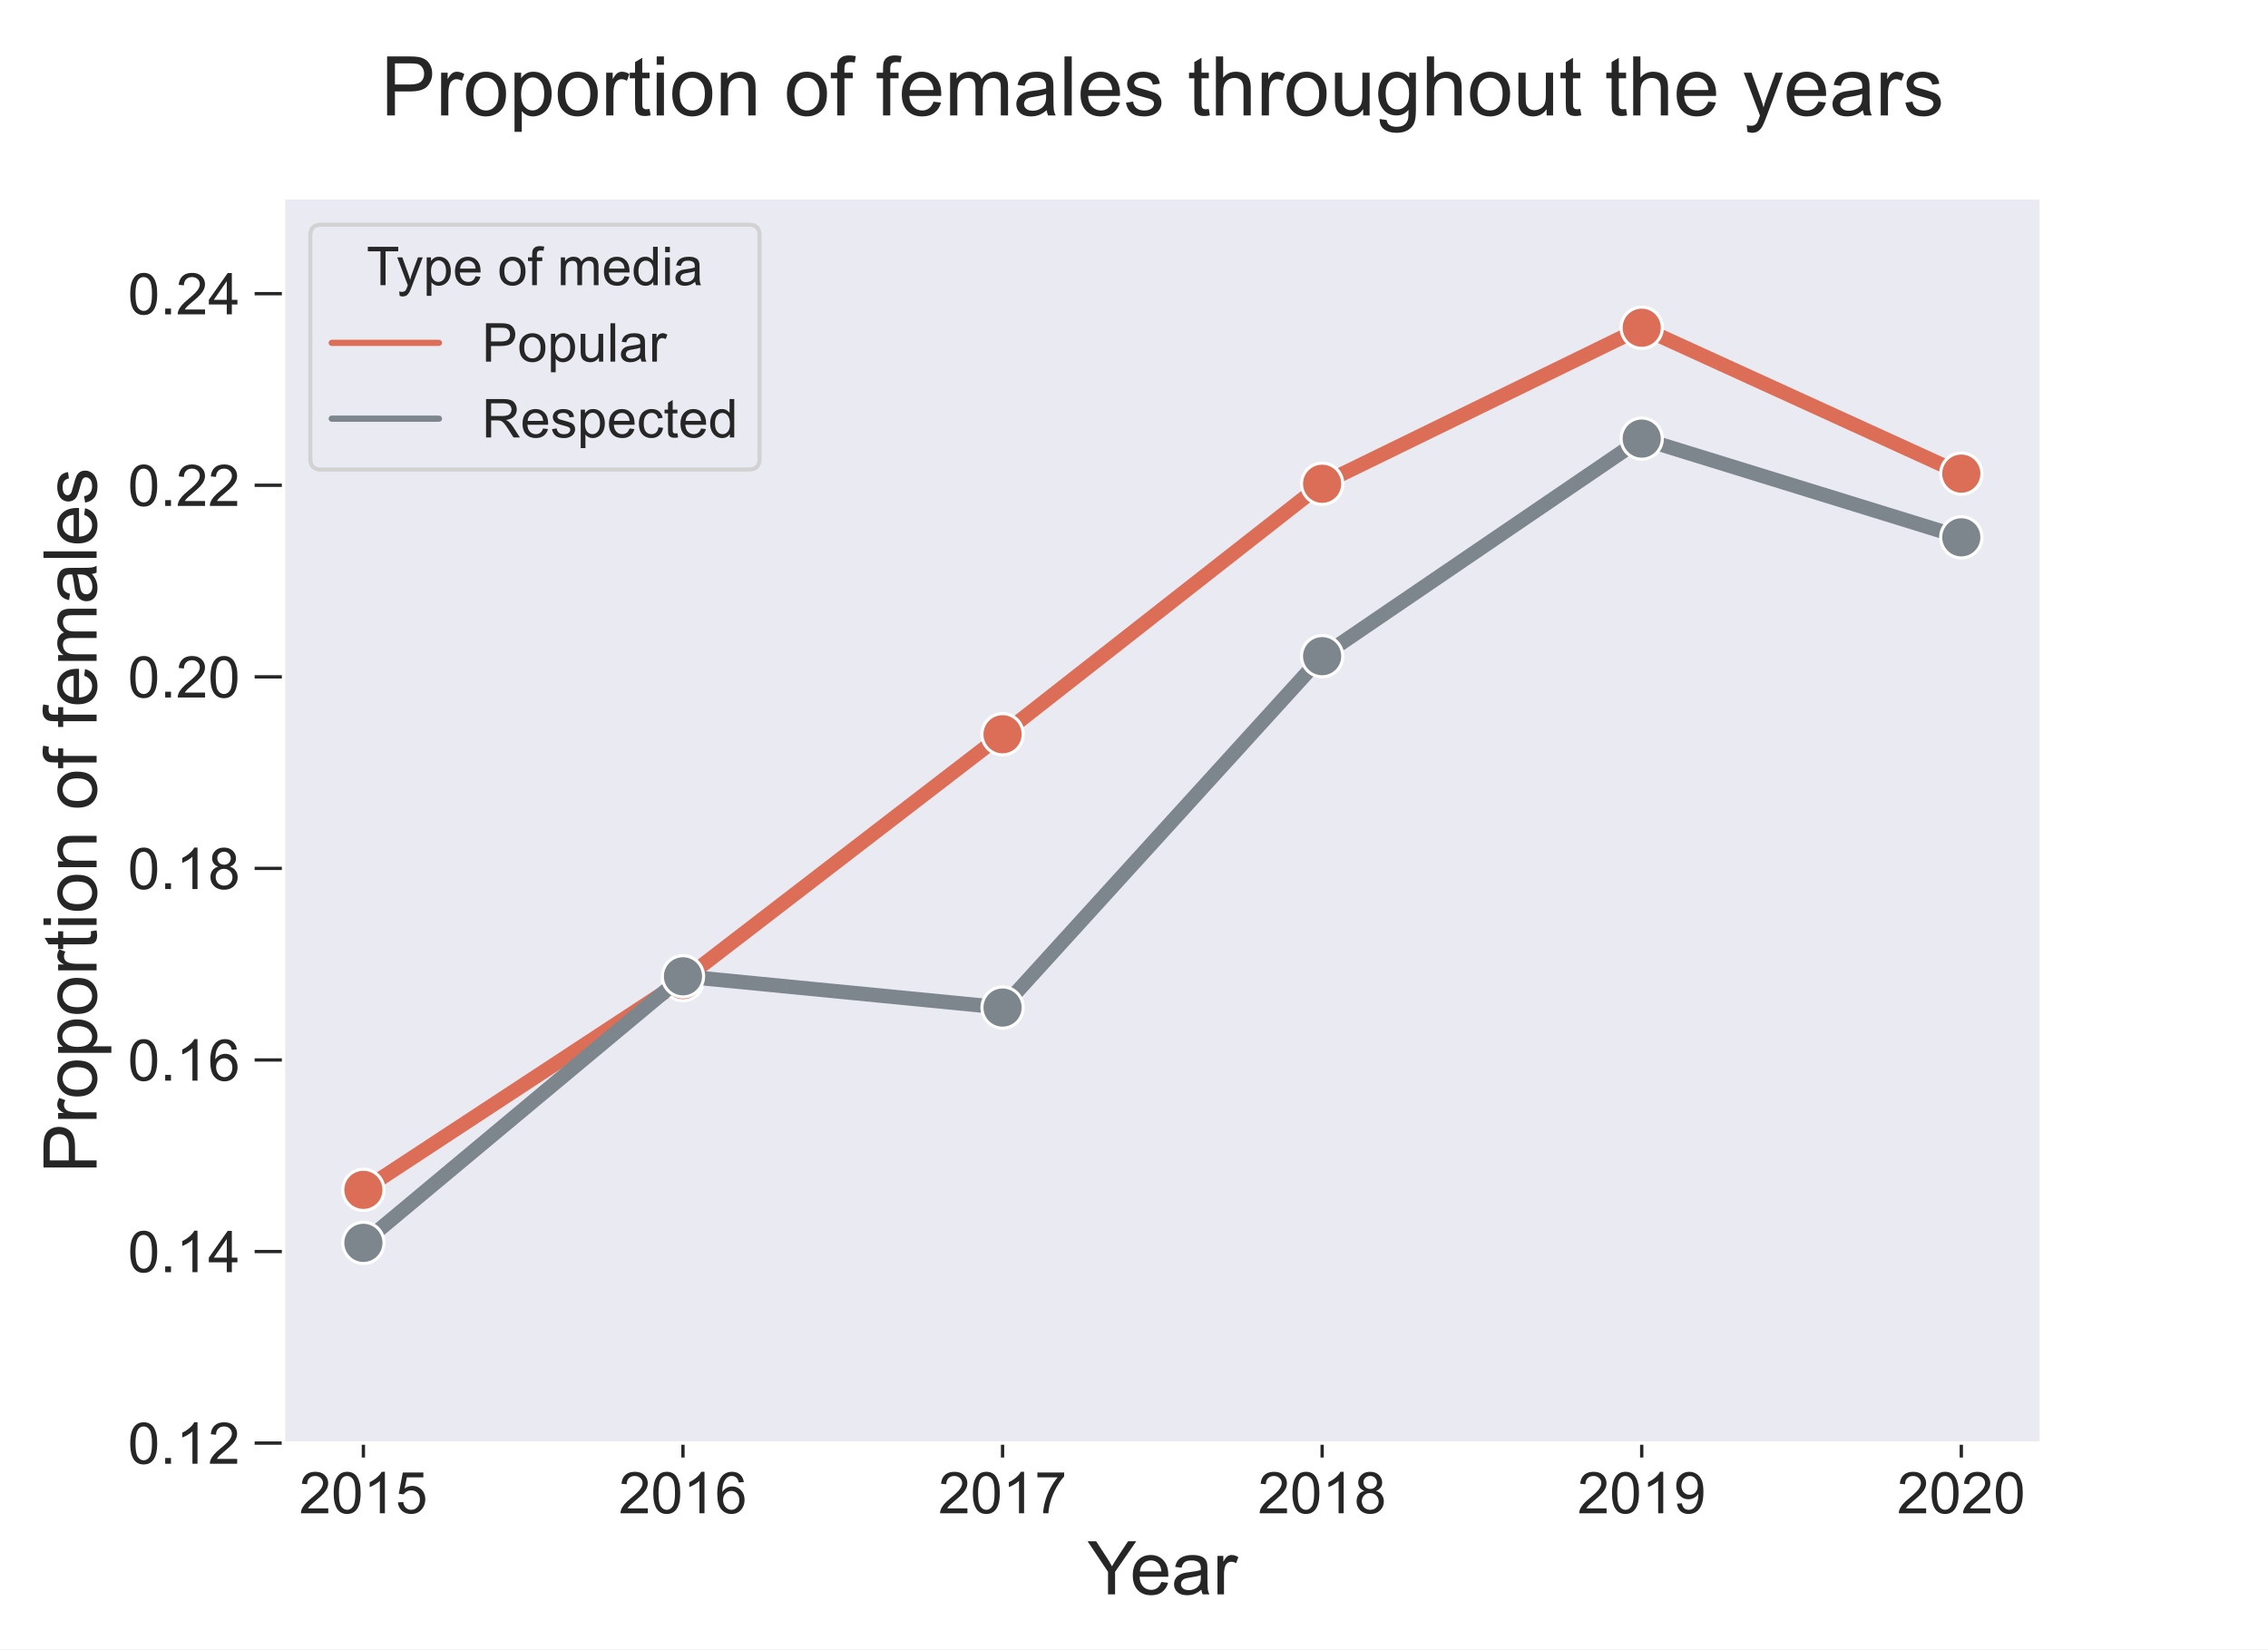
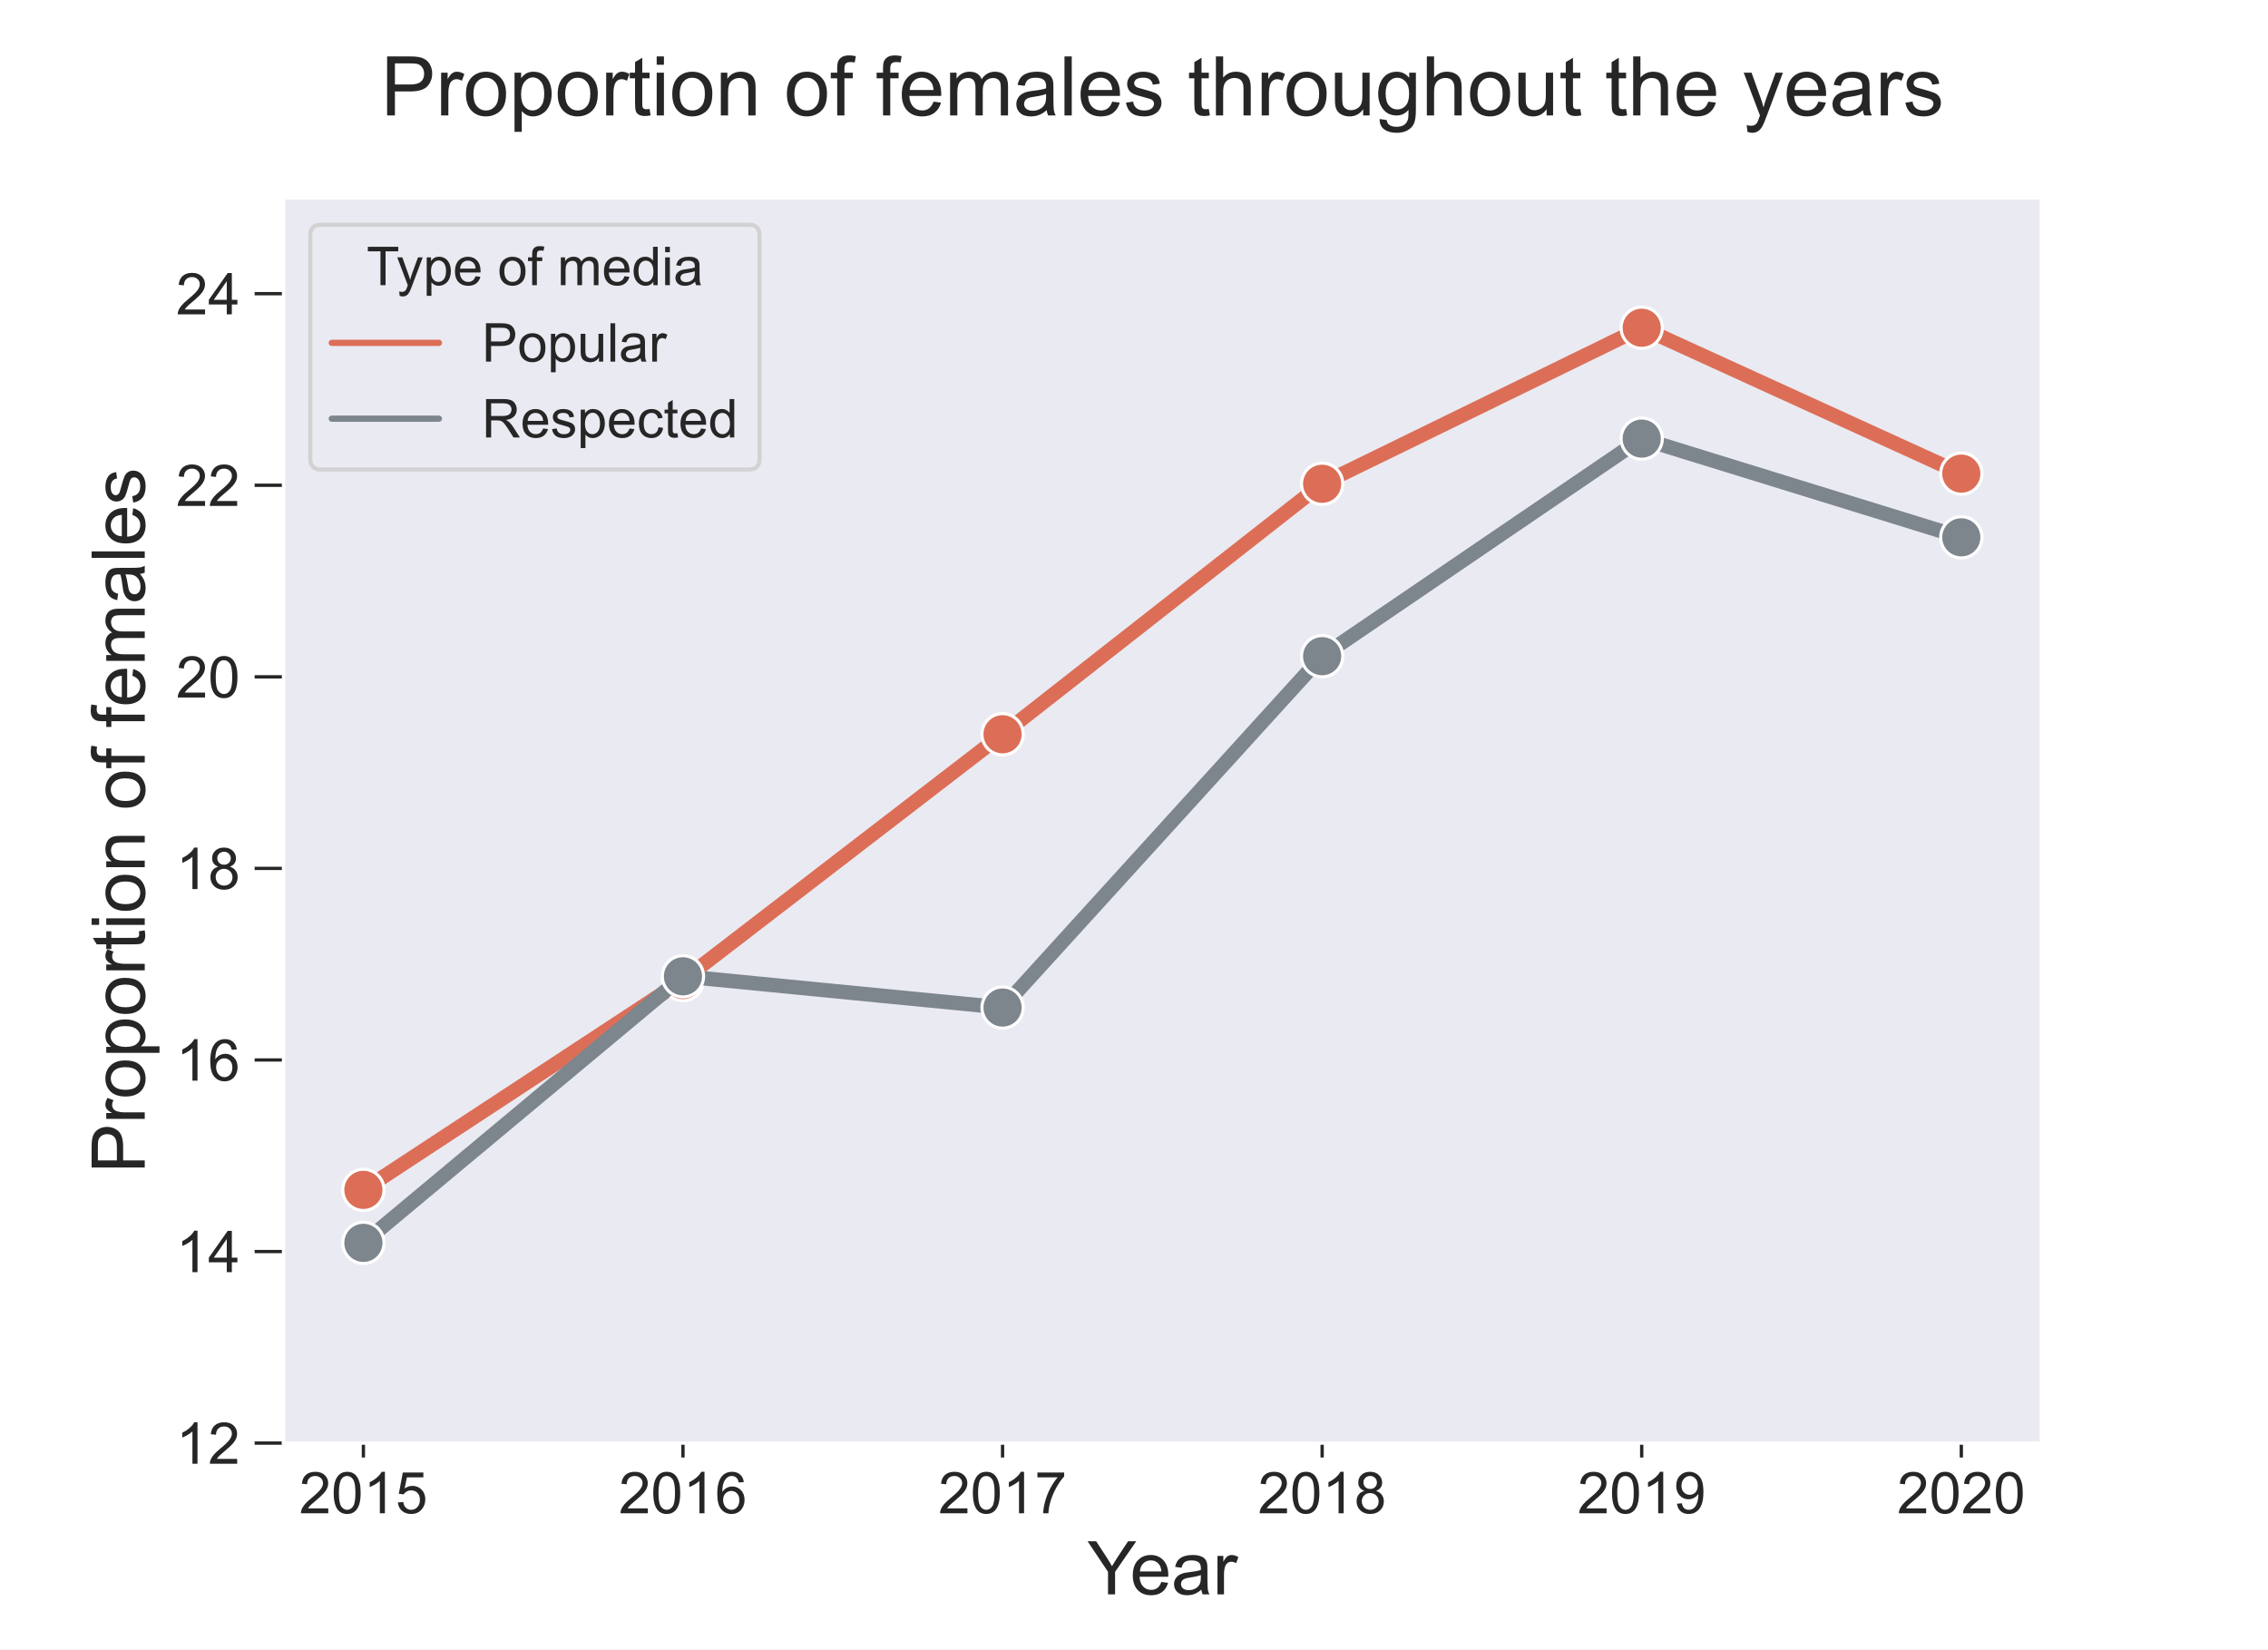
<svg xmlns="http://www.w3.org/2000/svg" xmlns:xlink="http://www.w3.org/1999/xlink" height="400pt" version="1.1" viewBox="0 0 550 400" width="550pt">
  <defs>
    <style type="text/css">*{stroke-linecap:butt;stroke-linejoin:round;}</style>
  </defs>
  <g id="figure_1">
    <g id="patch_1">
      <path d="M 0 400  L 550 400  L 550 0  L 0 0  z " style="fill:#ffffff;" />
    </g>
    <g id="axes_1">
      <g id="patch_2">
        <path d="M 68.75 350  L 495 350  L 495 48  L 68.75 48  z " style="fill:#eaeaf2;" />
      </g>
      <g id="matplotlib.axis_1">
        <g id="xtick_1">
          <g id="line2d_1">
            <defs>
-               <path d="M 0 0  L 0 3.5  " id="mc7cca62a67" style="stroke:#262626;stroke-width:0.8;" />
-             </defs>
-             <g>
-               <use style="fill:#262626;stroke:#262626;stroke-width:0.8;" x="88.125" xlink:href="#mc7cca62a67" y="350" />
+               <path d="M 0 0  L 0 3.5  " id="m6e15bfc93a" style="stroke:#262626;stroke-width:0.8;" />
+             </defs>
+             <g>
+               <use style="fill:#262626;stroke:#262626;stroke-width:0.8;" x="88.125" xlink:href="#m6e15bfc93a" y="350" />
            </g>
          </g>
          <g id="text_1">
            <g style="fill:#262626;" transform="translate(72.55437 367.0209)scale(0.14 -0.14)">
              <defs>
                <path d="M 3222 541  L 3222 0  L 194 0  Q 188 203 259 391  Q 375 700 629 1000  Q 884 1300 1366 1694  Q 2113 2306 2375 2664  Q 2638 3022 2638 3341  Q 2638 3675 2398 3904  Q 2159 4134 1775 4134  Q 1369 4134 1125 3890  Q 881 3647 878 3216  L 300 3275  Q 359 3922 746 4261  Q 1134 4600 1788 4600  Q 2447 4600 2831 4234  Q 3216 3869 3216 3328  Q 3216 3053 3103 2787  Q 2991 2522 2730 2228  Q 2469 1934 1863 1422  Q 1356 997 1212 845  Q 1069 694 975 541  L 3222 541  z " id="ArialMT-32" transform="scale(0.015625)" />
                <path d="M 266 2259  Q 266 3072 433 3567  Q 600 4063 929 4331  Q 1259 4600 1759 4600  Q 2128 4600 2406 4451  Q 2684 4303 2865 4023  Q 3047 3744 3150 3342  Q 3253 2941 3253 2259  Q 3253 1453 3087 958  Q 2922 463 2592 192  Q 2263 -78 1759 -78  Q 1097 -78 719 397  Q 266 969 266 2259  z M 844 2259  Q 844 1131 1108 757  Q 1372 384 1759 384  Q 2147 384 2411 759  Q 2675 1134 2675 2259  Q 2675 3391 2411 3762  Q 2147 4134 1753 4134  Q 1366 4134 1134 3806  Q 844 3388 844 2259  z " id="ArialMT-30" transform="scale(0.015625)" />
                <path d="M 2384 0  L 1822 0  L 1822 3584  Q 1619 3391 1289 3197  Q 959 3003 697 2906  L 697 3450  Q 1169 3672 1522 3987  Q 1875 4303 2022 4600  L 2384 4600  L 2384 0  z " id="ArialMT-31" transform="scale(0.015625)" />
                <path d="M 266 1200  L 856 1250  Q 922 819 1161 601  Q 1400 384 1738 384  Q 2144 384 2425 690  Q 2706 997 2706 1503  Q 2706 1984 2436 2262  Q 2166 2541 1728 2541  Q 1456 2541 1237 2417  Q 1019 2294 894 2097  L 366 2166  L 809 4519  L 3088 4519  L 3088 3981  L 1259 3981  L 1013 2750  Q 1425 3038 1878 3038  Q 2478 3038 2890 2622  Q 3303 2206 3303 1553  Q 3303 931 2941 478  Q 2500 -78 1738 -78  Q 1113 -78 717 272  Q 322 622 266 1200  z " id="ArialMT-35" transform="scale(0.015625)" />
              </defs>
              <use xlink:href="#ArialMT-32" />
              <use x="55.615" xlink:href="#ArialMT-30" />
              <use x="111.23" xlink:href="#ArialMT-31" />
              <use x="166.846" xlink:href="#ArialMT-35" />
            </g>
          </g>
        </g>
        <g id="xtick_2">
          <g id="line2d_2">
            <g>
-               <use style="fill:#262626;stroke:#262626;stroke-width:0.8;" x="165.625" xlink:href="#mc7cca62a67" y="350" />
+               <use style="fill:#262626;stroke:#262626;stroke-width:0.8;" x="165.625" xlink:href="#m6e15bfc93a" y="350" />
            </g>
          </g>
          <g id="text_2">
            <g style="fill:#262626;" transform="translate(150.0544 367.0209)scale(0.14 -0.14)">
              <defs>
                <path d="M 3184 3459  L 2625 3416  Q 2550 3747 2413 3897  Q 2184 4138 1850 4138  Q 1581 4138 1378 3988  Q 1113 3794 959 3422  Q 806 3050 800 2363  Q 1003 2672 1297 2822  Q 1591 2972 1913 2972  Q 2475 2972 2870 2558  Q 3266 2144 3266 1488  Q 3266 1056 3080 686  Q 2894 316 2569 119  Q 2244 -78 1831 -78  Q 1128 -78 684 439  Q 241 956 241 2144  Q 241 3472 731 4075  Q 1159 4600 1884 4600  Q 2425 4600 2770 4297  Q 3116 3994 3184 3459  z M 888 1484  Q 888 1194 1011 928  Q 1134 663 1356 523  Q 1578 384 1822 384  Q 2178 384 2434 671  Q 2691 959 2691 1453  Q 2691 1928 2437 2201  Q 2184 2475 1800 2475  Q 1419 2475 1153 2201  Q 888 1928 888 1484  z " id="ArialMT-36" transform="scale(0.015625)" />
              </defs>
              <use xlink:href="#ArialMT-32" />
              <use x="55.615" xlink:href="#ArialMT-30" />
              <use x="111.23" xlink:href="#ArialMT-31" />
              <use x="166.846" xlink:href="#ArialMT-36" />
            </g>
          </g>
        </g>
        <g id="xtick_3">
          <g id="line2d_3">
            <g>
-               <use style="fill:#262626;stroke:#262626;stroke-width:0.8;" x="243.125" xlink:href="#mc7cca62a67" y="350" />
+               <use style="fill:#262626;stroke:#262626;stroke-width:0.8;" x="243.125" xlink:href="#m6e15bfc93a" y="350" />
            </g>
          </g>
          <g id="text_3">
            <g style="fill:#262626;" transform="translate(227.5544 367.0209)scale(0.14 -0.14)">
              <defs>
                <path d="M 303 3981  L 303 4522  L 3269 4522  L 3269 4084  Q 2831 3619 2401 2847  Q 1972 2075 1738 1259  Q 1569 684 1522 0  L 944 0  Q 953 541 1156 1306  Q 1359 2072 1739 2783  Q 2119 3494 2547 3981  L 303 3981  z " id="ArialMT-37" transform="scale(0.015625)" />
              </defs>
              <use xlink:href="#ArialMT-32" />
              <use x="55.615" xlink:href="#ArialMT-30" />
              <use x="111.23" xlink:href="#ArialMT-31" />
              <use x="166.846" xlink:href="#ArialMT-37" />
            </g>
          </g>
        </g>
        <g id="xtick_4">
          <g id="line2d_4">
            <g>
-               <use style="fill:#262626;stroke:#262626;stroke-width:0.8;" x="320.625" xlink:href="#mc7cca62a67" y="350" />
+               <use style="fill:#262626;stroke:#262626;stroke-width:0.8;" x="320.625" xlink:href="#m6e15bfc93a" y="350" />
            </g>
          </g>
          <g id="text_4">
            <g style="fill:#262626;" transform="translate(305.0544 367.0209)scale(0.14 -0.14)">
              <defs>
                <path d="M 1131 2484  Q 781 2613 612 2850  Q 444 3088 444 3419  Q 444 3919 803 4259  Q 1163 4600 1759 4600  Q 2359 4600 2725 4251  Q 3091 3903 3091 3403  Q 3091 3084 2923 2848  Q 2756 2613 2416 2484  Q 2838 2347 3058 2040  Q 3278 1734 3278 1309  Q 3278 722 2862 322  Q 2447 -78 1769 -78  Q 1091 -78 675 323  Q 259 725 259 1325  Q 259 1772 486 2073  Q 713 2375 1131 2484  z M 1019 3438  Q 1019 3113 1228 2906  Q 1438 2700 1772 2700  Q 2097 2700 2305 2904  Q 2513 3109 2513 3406  Q 2513 3716 2298 3927  Q 2084 4138 1766 4138  Q 1444 4138 1231 3931  Q 1019 3725 1019 3438  z M 838 1322  Q 838 1081 952 856  Q 1066 631 1291 507  Q 1516 384 1775 384  Q 2178 384 2440 643  Q 2703 903 2703 1303  Q 2703 1709 2433 1975  Q 2163 2241 1756 2241  Q 1359 2241 1098 1978  Q 838 1716 838 1322  z " id="ArialMT-38" transform="scale(0.015625)" />
              </defs>
              <use xlink:href="#ArialMT-32" />
              <use x="55.615" xlink:href="#ArialMT-30" />
              <use x="111.23" xlink:href="#ArialMT-31" />
              <use x="166.846" xlink:href="#ArialMT-38" />
            </g>
          </g>
        </g>
        <g id="xtick_5">
          <g id="line2d_5">
            <g>
-               <use style="fill:#262626;stroke:#262626;stroke-width:0.8;" x="398.125" xlink:href="#mc7cca62a67" y="350" />
+               <use style="fill:#262626;stroke:#262626;stroke-width:0.8;" x="398.125" xlink:href="#m6e15bfc93a" y="350" />
            </g>
          </g>
          <g id="text_5">
            <g style="fill:#262626;" transform="translate(382.5544 367.0209)scale(0.14 -0.14)">
              <defs>
                <path d="M 350 1059  L 891 1109  Q 959 728 1153 556  Q 1347 384 1650 384  Q 1909 384 2104 503  Q 2300 622 2425 820  Q 2550 1019 2634 1356  Q 2719 1694 2719 2044  Q 2719 2081 2716 2156  Q 2547 1888 2255 1720  Q 1963 1553 1622 1553  Q 1053 1553 659 1965  Q 266 2378 266 3053  Q 266 3750 677 4175  Q 1088 4600 1706 4600  Q 2153 4600 2523 4359  Q 2894 4119 3086 3673  Q 3278 3228 3278 2384  Q 3278 1506 3087 986  Q 2897 466 2520 194  Q 2144 -78 1638 -78  Q 1100 -78 759 220  Q 419 519 350 1059  z M 2653 3081  Q 2653 3566 2395 3850  Q 2138 4134 1775 4134  Q 1400 4134 1122 3828  Q 844 3522 844 3034  Q 844 2597 1108 2323  Q 1372 2050 1759 2050  Q 2150 2050 2401 2323  Q 2653 2597 2653 3081  z " id="ArialMT-39" transform="scale(0.015625)" />
              </defs>
              <use xlink:href="#ArialMT-32" />
              <use x="55.615" xlink:href="#ArialMT-30" />
              <use x="111.23" xlink:href="#ArialMT-31" />
              <use x="166.846" xlink:href="#ArialMT-39" />
            </g>
          </g>
        </g>
        <g id="xtick_6">
          <g id="line2d_6">
            <g>
-               <use style="fill:#262626;stroke:#262626;stroke-width:0.8;" x="475.625" xlink:href="#mc7cca62a67" y="350" />
+               <use style="fill:#262626;stroke:#262626;stroke-width:0.8;" x="475.625" xlink:href="#m6e15bfc93a" y="350" />
            </g>
          </g>
          <g id="text_6">
            <g style="fill:#262626;" transform="translate(460.0544 367.0209)scale(0.14 -0.14)">
              <use xlink:href="#ArialMT-32" />
              <use x="55.615" xlink:href="#ArialMT-30" />
              <use x="111.23" xlink:href="#ArialMT-32" />
              <use x="166.846" xlink:href="#ArialMT-30" />
            </g>
          </g>
        </g>
        <g id="text_7">
          <g style="fill:#262626;" transform="translate(263.6866 386.6875)scale(0.18 -0.18)">
            <defs>
              <path d="M 1784 0  L 1784 1941  L 19 4581  L 756 4581  L 1659 3200  Q 1909 2813 2125 2425  Q 2331 2784 2625 3234  L 3513 4581  L 4219 4581  L 2391 1941  L 2391 0  L 1784 0  z " id="ArialMT-59" transform="scale(0.015625)" />
              <path d="M 2694 1069  L 3275 997  Q 3138 488 2766 206  Q 2394 -75 1816 -75  Q 1088 -75 661 373  Q 234 822 234 1631  Q 234 2469 665 2931  Q 1097 3394 1784 3394  Q 2450 3394 2872 2941  Q 3294 2488 3294 1666  Q 3294 1616 3291 1516  L 816 1516  Q 847 969 1125 678  Q 1403 388 1819 388  Q 2128 388 2347 550  Q 2566 713 2694 1069  z M 847 1978  L 2700 1978  Q 2663 2397 2488 2606  Q 2219 2931 1791 2931  Q 1403 2931 1139 2672  Q 875 2413 847 1978  z " id="ArialMT-65" transform="scale(0.015625)" />
              <path d="M 2588 409  Q 2275 144 1986 34  Q 1697 -75 1366 -75  Q 819 -75 525 192  Q 231 459 231 875  Q 231 1119 342 1320  Q 453 1522 633 1644  Q 813 1766 1038 1828  Q 1203 1872 1538 1913  Q 2219 1994 2541 2106  Q 2544 2222 2544 2253  Q 2544 2597 2384 2738  Q 2169 2928 1744 2928  Q 1347 2928 1158 2789  Q 969 2650 878 2297  L 328 2372  Q 403 2725 575 2942  Q 747 3159 1072 3276  Q 1397 3394 1825 3394  Q 2250 3394 2515 3294  Q 2781 3194 2906 3042  Q 3031 2891 3081 2659  Q 3109 2516 3109 2141  L 3109 1391  Q 3109 606 3145 398  Q 3181 191 3288 0  L 2700 0  Q 2613 175 2588 409  z M 2541 1666  Q 2234 1541 1622 1453  Q 1275 1403 1131 1340  Q 988 1278 909 1158  Q 831 1038 831 891  Q 831 666 1001 516  Q 1172 366 1500 366  Q 1825 366 2078 508  Q 2331 650 2450 897  Q 2541 1088 2541 1459  L 2541 1666  z " id="ArialMT-61" transform="scale(0.015625)" />
              <path d="M 416 0  L 416 3319  L 922 3319  L 922 2816  Q 1116 3169 1280 3281  Q 1444 3394 1641 3394  Q 1925 3394 2219 3213  L 2025 2691  Q 1819 2813 1613 2813  Q 1428 2813 1281 2702  Q 1134 2591 1072 2394  Q 978 2094 978 1738  L 978 0  L 416 0  z " id="ArialMT-72" transform="scale(0.015625)" />
            </defs>
            <use xlink:href="#ArialMT-59" />
            <use x="57.574" xlink:href="#ArialMT-65" />
            <use x="113.189" xlink:href="#ArialMT-61" />
            <use x="168.805" xlink:href="#ArialMT-72" />
          </g>
        </g>
      </g>
      <g id="matplotlib.axis_2">
        <g id="ytick_1">
          <g id="line2d_7">
            <defs>
-               <path d="M 0 0  L -7 0  " id="m8a036056f8" style="stroke:#262626;stroke-width:0.8;" />
-             </defs>
-             <g>
-               <use style="fill:#262626;stroke:#262626;stroke-width:0.8;" x="68.75" xlink:href="#m8a036056f8" y="350" />
+               <path d="M 0 0  L -7 0  " id="m564a00e161" style="stroke:#262626;stroke-width:0.8;" />
+             </defs>
+             <g>
+               <use style="fill:#262626;stroke:#262626;stroke-width:0.8;" x="68.75" xlink:href="#m564a00e161" y="350" />
            </g>
          </g>
          <g id="text_8">
-             <g style="fill:#262626;" transform="translate(31.00469 355.0105)scale(0.14 -0.14)">
-               <defs>
-                 <path d="M 581 0  L 581 641  L 1222 641  L 1222 0  L 581 0  z " id="ArialMT-2e" transform="scale(0.015625)" />
-               </defs>
-               <use xlink:href="#ArialMT-30" />
-               <use x="55.615" xlink:href="#ArialMT-2e" />
-               <use x="83.398" xlink:href="#ArialMT-31" />
-               <use x="139.014" xlink:href="#ArialMT-32" />
+             <g style="fill:#262626;" transform="translate(42.67938 355.0105)scale(0.14 -0.14)">
+               <use xlink:href="#ArialMT-31" />
+               <use x="55.615" xlink:href="#ArialMT-32" />
            </g>
          </g>
        </g>
        <g id="ytick_2">
          <g id="line2d_8">
            <g>
-               <use style="fill:#262626;stroke:#262626;stroke-width:0.8;" x="68.75" xlink:href="#m8a036056f8" y="303.538" />
+               <use style="fill:#262626;stroke:#262626;stroke-width:0.8;" x="68.75" xlink:href="#m564a00e161" y="303.538" />
            </g>
          </g>
          <g id="text_9">
-             <g style="fill:#262626;" transform="translate(31.00469 308.5489)scale(0.14 -0.14)">
+             <g style="fill:#262626;" transform="translate(42.67938 308.5489)scale(0.14 -0.14)">
              <defs>
                <path d="M 2069 0  L 2069 1097  L 81 1097  L 81 1613  L 2172 4581  L 2631 4581  L 2631 1613  L 3250 1613  L 3250 1097  L 2631 1097  L 2631 0  L 2069 0  z M 2069 1613  L 2069 3678  L 634 1613  L 2069 1613  z " id="ArialMT-34" transform="scale(0.015625)" />
              </defs>
-               <use xlink:href="#ArialMT-30" />
-               <use x="55.615" xlink:href="#ArialMT-2e" />
-               <use x="83.398" xlink:href="#ArialMT-31" />
-               <use x="139.014" xlink:href="#ArialMT-34" />
+               <use xlink:href="#ArialMT-31" />
+               <use x="55.615" xlink:href="#ArialMT-34" />
            </g>
          </g>
        </g>
        <g id="ytick_3">
          <g id="line2d_9">
            <g>
-               <use style="fill:#262626;stroke:#262626;stroke-width:0.8;" x="68.75" xlink:href="#m8a036056f8" y="257.077" />
+               <use style="fill:#262626;stroke:#262626;stroke-width:0.8;" x="68.75" xlink:href="#m564a00e161" y="257.077" />
            </g>
          </g>
          <g id="text_10">
-             <g style="fill:#262626;" transform="translate(31.00469 262.0874)scale(0.14 -0.14)">
-               <use xlink:href="#ArialMT-30" />
-               <use x="55.615" xlink:href="#ArialMT-2e" />
-               <use x="83.398" xlink:href="#ArialMT-31" />
-               <use x="139.014" xlink:href="#ArialMT-36" />
+             <g style="fill:#262626;" transform="translate(42.67938 262.0874)scale(0.14 -0.14)">
+               <use xlink:href="#ArialMT-31" />
+               <use x="55.615" xlink:href="#ArialMT-36" />
            </g>
          </g>
        </g>
        <g id="ytick_4">
          <g id="line2d_10">
            <g>
-               <use style="fill:#262626;stroke:#262626;stroke-width:0.8;" x="68.75" xlink:href="#m8a036056f8" y="210.615" />
+               <use style="fill:#262626;stroke:#262626;stroke-width:0.8;" x="68.75" xlink:href="#m564a00e161" y="210.615" />
            </g>
          </g>
          <g id="text_11">
-             <g style="fill:#262626;" transform="translate(31.00469 215.6259)scale(0.14 -0.14)">
-               <use xlink:href="#ArialMT-30" />
-               <use x="55.615" xlink:href="#ArialMT-2e" />
-               <use x="83.398" xlink:href="#ArialMT-31" />
-               <use x="139.014" xlink:href="#ArialMT-38" />
+             <g style="fill:#262626;" transform="translate(42.67938 215.6259)scale(0.14 -0.14)">
+               <use xlink:href="#ArialMT-31" />
+               <use x="55.615" xlink:href="#ArialMT-38" />
            </g>
          </g>
        </g>
        <g id="ytick_5">
          <g id="line2d_11">
            <g>
-               <use style="fill:#262626;stroke:#262626;stroke-width:0.8;" x="68.75" xlink:href="#m8a036056f8" y="164.154" />
+               <use style="fill:#262626;stroke:#262626;stroke-width:0.8;" x="68.75" xlink:href="#m564a00e161" y="164.154" />
            </g>
          </g>
          <g id="text_12">
-             <g style="fill:#262626;" transform="translate(31.00469 169.1643)scale(0.14 -0.14)">
-               <use xlink:href="#ArialMT-30" />
-               <use x="55.615" xlink:href="#ArialMT-2e" />
-               <use x="83.398" xlink:href="#ArialMT-32" />
-               <use x="139.014" xlink:href="#ArialMT-30" />
+             <g style="fill:#262626;" transform="translate(42.67938 169.1643)scale(0.14 -0.14)">
+               <use xlink:href="#ArialMT-32" />
+               <use x="55.615" xlink:href="#ArialMT-30" />
            </g>
          </g>
        </g>
        <g id="ytick_6">
          <g id="line2d_12">
            <g>
-               <use style="fill:#262626;stroke:#262626;stroke-width:0.8;" x="68.75" xlink:href="#m8a036056f8" y="117.692" />
+               <use style="fill:#262626;stroke:#262626;stroke-width:0.8;" x="68.75" xlink:href="#m564a00e161" y="117.692" />
            </g>
          </g>
          <g id="text_13">
-             <g style="fill:#262626;" transform="translate(31.00469 122.7028)scale(0.14 -0.14)">
-               <use xlink:href="#ArialMT-30" />
-               <use x="55.615" xlink:href="#ArialMT-2e" />
-               <use x="83.398" xlink:href="#ArialMT-32" />
-               <use x="139.014" xlink:href="#ArialMT-32" />
+             <g style="fill:#262626;" transform="translate(42.67938 122.7028)scale(0.14 -0.14)">
+               <use xlink:href="#ArialMT-32" />
+               <use x="55.615" xlink:href="#ArialMT-32" />
            </g>
          </g>
        </g>
        <g id="ytick_7">
          <g id="line2d_13">
            <g>
-               <use style="fill:#262626;stroke:#262626;stroke-width:0.8;" x="68.75" xlink:href="#m8a036056f8" y="71.231" />
+               <use style="fill:#262626;stroke:#262626;stroke-width:0.8;" x="68.75" xlink:href="#m564a00e161" y="71.231" />
            </g>
          </g>
          <g id="text_14">
-             <g style="fill:#262626;" transform="translate(31.00469 76.24124)scale(0.14 -0.14)">
-               <use xlink:href="#ArialMT-30" />
-               <use x="55.615" xlink:href="#ArialMT-2e" />
-               <use x="83.398" xlink:href="#ArialMT-32" />
-               <use x="139.014" xlink:href="#ArialMT-34" />
+             <g style="fill:#262626;" transform="translate(42.67938 76.24124)scale(0.14 -0.14)">
+               <use xlink:href="#ArialMT-32" />
+               <use x="55.615" xlink:href="#ArialMT-34" />
            </g>
          </g>
        </g>
        <g id="text_15">
-           <g style="fill:#262626;" transform="translate(23.42719 284.538)rotate(-90)scale(0.18 -0.18)">
+           <g style="fill:#262626;" transform="translate(35.10187 284.538)rotate(-90)scale(0.18 -0.18)">
            <defs>
              <path d="M 494 0  L 494 4581  L 2222 4581  Q 2678 4581 2919 4538  Q 3256 4481 3484 4323  Q 3713 4166 3852 3881  Q 3991 3597 3991 3256  Q 3991 2672 3619 2267  Q 3247 1863 2275 1863  L 1100 1863  L 1100 0  L 494 0  z M 1100 2403  L 2284 2403  Q 2872 2403 3119 2622  Q 3366 2841 3366 3238  Q 3366 3525 3220 3729  Q 3075 3934 2838 4000  Q 2684 4041 2272 4041  L 1100 4041  L 1100 2403  z " id="ArialMT-50" transform="scale(0.015625)" />
              <path d="M 213 1659  Q 213 2581 725 3025  Q 1153 3394 1769 3394  Q 2453 3394 2887 2945  Q 3322 2497 3322 1706  Q 3322 1066 3130 698  Q 2938 331 2570 128  Q 2203 -75 1769 -75  Q 1072 -75 642 372  Q 213 819 213 1659  z M 791 1659  Q 791 1022 1069 705  Q 1347 388 1769 388  Q 2188 388 2466 706  Q 2744 1025 2744 1678  Q 2744 2294 2464 2611  Q 2184 2928 1769 2928  Q 1347 2928 1069 2612  Q 791 2297 791 1659  z " id="ArialMT-6f" transform="scale(0.015625)" />
              <path d="M 422 -1272  L 422 3319  L 934 3319  L 934 2888  Q 1116 3141 1344 3267  Q 1572 3394 1897 3394  Q 2322 3394 2647 3175  Q 2972 2956 3137 2557  Q 3303 2159 3303 1684  Q 3303 1175 3120 767  Q 2938 359 2589 142  Q 2241 -75 1856 -75  Q 1575 -75 1351 44  Q 1128 163 984 344  L 984 -1272  L 422 -1272  z M 931 1641  Q 931 1000 1190 694  Q 1450 388 1819 388  Q 2194 388 2461 705  Q 2728 1022 2728 1688  Q 2728 2322 2467 2637  Q 2206 2953 1844 2953  Q 1484 2953 1207 2617  Q 931 2281 931 1641  z " id="ArialMT-70" transform="scale(0.015625)" />
              <path d="M 1650 503  L 1731 6  Q 1494 -44 1306 -44  Q 1000 -44 831 53  Q 663 150 594 308  Q 525 466 525 972  L 525 2881  L 113 2881  L 113 3319  L 525 3319  L 525 4141  L 1084 4478  L 1084 3319  L 1650 3319  L 1650 2881  L 1084 2881  L 1084 941  Q 1084 700 1114 631  Q 1144 563 1211 522  Q 1278 481 1403 481  Q 1497 481 1650 503  z " id="ArialMT-74" transform="scale(0.015625)" />
              <path d="M 425 3934  L 425 4581  L 988 4581  L 988 3934  L 425 3934  z M 425 0  L 425 3319  L 988 3319  L 988 0  L 425 0  z " id="ArialMT-69" transform="scale(0.015625)" />
              <path d="M 422 0  L 422 3319  L 928 3319  L 928 2847  Q 1294 3394 1984 3394  Q 2284 3394 2536 3286  Q 2788 3178 2913 3003  Q 3038 2828 3088 2588  Q 3119 2431 3119 2041  L 3119 0  L 2556 0  L 2556 2019  Q 2556 2363 2490 2533  Q 2425 2703 2258 2804  Q 2091 2906 1866 2906  Q 1506 2906 1245 2678  Q 984 2450 984 1813  L 984 0  L 422 0  z " id="ArialMT-6e" transform="scale(0.015625)" />
              <path id="ArialMT-20" transform="scale(0.015625)" />
              <path d="M 556 0  L 556 2881  L 59 2881  L 59 3319  L 556 3319  L 556 3672  Q 556 4006 616 4169  Q 697 4388 901 4523  Q 1106 4659 1475 4659  Q 1713 4659 2000 4603  L 1916 4113  Q 1741 4144 1584 4144  Q 1328 4144 1222 4034  Q 1116 3925 1116 3625  L 1116 3319  L 1763 3319  L 1763 2881  L 1116 2881  L 1116 0  L 556 0  z " id="ArialMT-66" transform="scale(0.015625)" />
              <path d="M 422 0  L 422 3319  L 925 3319  L 925 2853  Q 1081 3097 1340 3245  Q 1600 3394 1931 3394  Q 2300 3394 2536 3241  Q 2772 3088 2869 2813  Q 3263 3394 3894 3394  Q 4388 3394 4653 3120  Q 4919 2847 4919 2278  L 4919 0  L 4359 0  L 4359 2091  Q 4359 2428 4304 2576  Q 4250 2725 4106 2815  Q 3963 2906 3769 2906  Q 3419 2906 3187 2673  Q 2956 2441 2956 1928  L 2956 0  L 2394 0  L 2394 2156  Q 2394 2531 2256 2718  Q 2119 2906 1806 2906  Q 1569 2906 1367 2781  Q 1166 2656 1075 2415  Q 984 2175 984 1722  L 984 0  L 422 0  z " id="ArialMT-6d" transform="scale(0.015625)" />
              <path d="M 409 0  L 409 4581  L 972 4581  L 972 0  L 409 0  z " id="ArialMT-6c" transform="scale(0.015625)" />
              <path d="M 197 991  L 753 1078  Q 800 744 1014 566  Q 1228 388 1613 388  Q 2000 388 2187 545  Q 2375 703 2375 916  Q 2375 1106 2209 1216  Q 2094 1291 1634 1406  Q 1016 1563 777 1677  Q 538 1791 414 1992  Q 291 2194 291 2438  Q 291 2659 392 2848  Q 494 3038 669 3163  Q 800 3259 1026 3326  Q 1253 3394 1513 3394  Q 1903 3394 2198 3281  Q 2494 3169 2634 2976  Q 2775 2784 2828 2463  L 2278 2388  Q 2241 2644 2061 2787  Q 1881 2931 1553 2931  Q 1166 2931 1000 2803  Q 834 2675 834 2503  Q 834 2394 903 2306  Q 972 2216 1119 2156  Q 1203 2125 1616 2013  Q 2213 1853 2448 1751  Q 2684 1650 2818 1456  Q 2953 1263 2953 975  Q 2953 694 2789 445  Q 2625 197 2315 61  Q 2006 -75 1616 -75  Q 969 -75 630 194  Q 291 463 197 991  z " id="ArialMT-73" transform="scale(0.015625)" />
            </defs>
            <use xlink:href="#ArialMT-50" />
            <use x="66.699" xlink:href="#ArialMT-72" />
            <use x="100" xlink:href="#ArialMT-6f" />
            <use x="155.615" xlink:href="#ArialMT-70" />
            <use x="211.23" xlink:href="#ArialMT-6f" />
            <use x="266.846" xlink:href="#ArialMT-72" />
            <use x="300.146" xlink:href="#ArialMT-74" />
            <use x="327.93" xlink:href="#ArialMT-69" />
            <use x="350.146" xlink:href="#ArialMT-6f" />
            <use x="405.762" xlink:href="#ArialMT-6e" />
            <use x="461.377" xlink:href="#ArialMT-20" />
            <use x="489.16" xlink:href="#ArialMT-6f" />
            <use x="544.775" xlink:href="#ArialMT-66" />
            <use x="572.559" xlink:href="#ArialMT-20" />
            <use x="600.342" xlink:href="#ArialMT-66" />
            <use x="628.125" xlink:href="#ArialMT-65" />
            <use x="683.74" xlink:href="#ArialMT-6d" />
            <use x="767.041" xlink:href="#ArialMT-61" />
            <use x="822.656" xlink:href="#ArialMT-6c" />
            <use x="844.873" xlink:href="#ArialMT-65" />
            <use x="900.488" xlink:href="#ArialMT-73" />
          </g>
        </g>
      </g>
      <g id="line2d_14">
-         <path clip-path="url(#pf2c7e150f3)" d="M 88.125 288.583  L 165.625 237.704  L 243.125 178.081  L 320.625 117.331  L 398.125 79.487  L 475.625 114.872  " style="fill:none;stroke:#dc6e57;stroke-linecap:round;stroke-width:3.5;" />
+         <path clip-path="url(#pc2f7f582e3)" d="M 88.125 288.583  L 165.625 237.704  L 243.125 178.081  L 320.625 117.331  L 398.125 79.487  L 475.625 114.872  " style="fill:none;stroke:#dc6e57;stroke-linecap:round;stroke-width:3.5;" />
        <defs>
-           <path d="M 0 5  C 1.326 5 2.598 4.473 3.536 3.536  C 4.473 2.598 5 1.326 5 0  C 5 -1.326 4.473 -2.598 3.536 -3.536  C 2.598 -4.473 1.326 -5 0 -5  C -1.326 -5 -2.598 -4.473 -3.536 -3.536  C -4.473 -2.598 -5 -1.326 -5 0  C -5 1.326 -4.473 2.598 -3.536 3.536  C -2.598 4.473 -1.326 5 0 5  z " id="mf42d516458" style="stroke:#ffffff;stroke-width:0.75;" />
+           <path d="M 0 5  C 1.326 5 2.598 4.473 3.536 3.536  C 4.473 2.598 5 1.326 5 0  C 5 -1.326 4.473 -2.598 3.536 -3.536  C 2.598 -4.473 1.326 -5 0 -5  C -1.326 -5 -2.598 -4.473 -3.536 -3.536  C -4.473 -2.598 -5 -1.326 -5 0  C -5 1.326 -4.473 2.598 -3.536 3.536  C -2.598 4.473 -1.326 5 0 5  z " id="m0e89197411" style="stroke:#ffffff;stroke-width:0.75;" />
        </defs>
-         <g clip-path="url(#pf2c7e150f3)">
-           <use style="fill:#dc6e57;stroke:#ffffff;stroke-width:0.75;" x="88.125" xlink:href="#mf42d516458" y="288.583" />
-           <use style="fill:#dc6e57;stroke:#ffffff;stroke-width:0.75;" x="165.625" xlink:href="#mf42d516458" y="237.704" />
-           <use style="fill:#dc6e57;stroke:#ffffff;stroke-width:0.75;" x="243.125" xlink:href="#mf42d516458" y="178.081" />
-           <use style="fill:#dc6e57;stroke:#ffffff;stroke-width:0.75;" x="320.625" xlink:href="#mf42d516458" y="117.331" />
-           <use style="fill:#dc6e57;stroke:#ffffff;stroke-width:0.75;" x="398.125" xlink:href="#mf42d516458" y="79.487" />
-           <use style="fill:#dc6e57;stroke:#ffffff;stroke-width:0.75;" x="475.625" xlink:href="#mf42d516458" y="114.872" />
+         <g clip-path="url(#pc2f7f582e3)">
+           <use style="fill:#dc6e57;stroke:#ffffff;stroke-width:0.75;" x="88.125" xlink:href="#m0e89197411" y="288.583" />
+           <use style="fill:#dc6e57;stroke:#ffffff;stroke-width:0.75;" x="165.625" xlink:href="#m0e89197411" y="237.704" />
+           <use style="fill:#dc6e57;stroke:#ffffff;stroke-width:0.75;" x="243.125" xlink:href="#m0e89197411" y="178.081" />
+           <use style="fill:#dc6e57;stroke:#ffffff;stroke-width:0.75;" x="320.625" xlink:href="#m0e89197411" y="117.331" />
+           <use style="fill:#dc6e57;stroke:#ffffff;stroke-width:0.75;" x="398.125" xlink:href="#m0e89197411" y="79.487" />
+           <use style="fill:#dc6e57;stroke:#ffffff;stroke-width:0.75;" x="475.625" xlink:href="#m0e89197411" y="114.872" />
        </g>
      </g>
      <g id="line2d_15">
-         <path clip-path="url(#pf2c7e150f3)" d="M 88.125 301.435  L 165.625 236.788  L 243.125 244.366  L 320.625 159.147  L 398.125 106.376  L 475.625 130.318  " style="fill:none;stroke:#7d858d;stroke-linecap:round;stroke-width:3.5;" />
+         <path clip-path="url(#pc2f7f582e3)" d="M 88.125 301.435  L 165.625 236.788  L 243.125 244.366  L 320.625 159.147  L 398.125 106.376  L 475.625 130.318  " style="fill:none;stroke:#7d858d;stroke-linecap:round;stroke-width:3.5;" />
        <defs>
-           <path d="M 0 5  C 1.326 5 2.598 4.473 3.536 3.536  C 4.473 2.598 5 1.326 5 0  C 5 -1.326 4.473 -2.598 3.536 -3.536  C 2.598 -4.473 1.326 -5 0 -5  C -1.326 -5 -2.598 -4.473 -3.536 -3.536  C -4.473 -2.598 -5 -1.326 -5 0  C -5 1.326 -4.473 2.598 -3.536 3.536  C -2.598 4.473 -1.326 5 0 5  z " id="m7ec3f1d527" style="stroke:#ffffff;stroke-width:0.75;" />
+           <path d="M 0 5  C 1.326 5 2.598 4.473 3.536 3.536  C 4.473 2.598 5 1.326 5 0  C 5 -1.326 4.473 -2.598 3.536 -3.536  C 2.598 -4.473 1.326 -5 0 -5  C -1.326 -5 -2.598 -4.473 -3.536 -3.536  C -4.473 -2.598 -5 -1.326 -5 0  C -5 1.326 -4.473 2.598 -3.536 3.536  C -2.598 4.473 -1.326 5 0 5  z " id="m0cb21af449" style="stroke:#ffffff;stroke-width:0.75;" />
        </defs>
-         <g clip-path="url(#pf2c7e150f3)">
-           <use style="fill:#7d858d;stroke:#ffffff;stroke-width:0.75;" x="88.125" xlink:href="#m7ec3f1d527" y="301.435" />
-           <use style="fill:#7d858d;stroke:#ffffff;stroke-width:0.75;" x="165.625" xlink:href="#m7ec3f1d527" y="236.788" />
-           <use style="fill:#7d858d;stroke:#ffffff;stroke-width:0.75;" x="243.125" xlink:href="#m7ec3f1d527" y="244.366" />
-           <use style="fill:#7d858d;stroke:#ffffff;stroke-width:0.75;" x="320.625" xlink:href="#m7ec3f1d527" y="159.147" />
-           <use style="fill:#7d858d;stroke:#ffffff;stroke-width:0.75;" x="398.125" xlink:href="#m7ec3f1d527" y="106.376" />
-           <use style="fill:#7d858d;stroke:#ffffff;stroke-width:0.75;" x="475.625" xlink:href="#m7ec3f1d527" y="130.318" />
+         <g clip-path="url(#pc2f7f582e3)">
+           <use style="fill:#7d858d;stroke:#ffffff;stroke-width:0.75;" x="88.125" xlink:href="#m0cb21af449" y="301.435" />
+           <use style="fill:#7d858d;stroke:#ffffff;stroke-width:0.75;" x="165.625" xlink:href="#m0cb21af449" y="236.788" />
+           <use style="fill:#7d858d;stroke:#ffffff;stroke-width:0.75;" x="243.125" xlink:href="#m0cb21af449" y="244.366" />
+           <use style="fill:#7d858d;stroke:#ffffff;stroke-width:0.75;" x="320.625" xlink:href="#m0cb21af449" y="159.147" />
+           <use style="fill:#7d858d;stroke:#ffffff;stroke-width:0.75;" x="398.125" xlink:href="#m0cb21af449" y="106.376" />
+           <use style="fill:#7d858d;stroke:#ffffff;stroke-width:0.75;" x="475.625" xlink:href="#m0cb21af449" y="130.318" />
        </g>
      </g>
      <g id="line2d_16" />
      <g id="line2d_17" />
      <g id="patch_3">
        <path d="M 68.75 350  L 68.75 48  " style="fill:none;stroke:#ffffff;stroke-linecap:square;stroke-linejoin:miter;stroke-width:0.8;" />
      </g>
      <g id="patch_4">
        <path d="M 495 350  L 495 48  " style="fill:none;stroke:#ffffff;stroke-linecap:square;stroke-linejoin:miter;stroke-width:0.8;" />
      </g>
      <g id="patch_5">
        <path d="M 68.75 350  L 495 350  " style="fill:none;stroke:#ffffff;stroke-linecap:square;stroke-linejoin:miter;stroke-width:0.8;" />
      </g>
      <g id="patch_6">
        <path d="M 68.75 48  L 495 48  " style="fill:none;stroke:#ffffff;stroke-linecap:square;stroke-linejoin:miter;stroke-width:0.8;" />
      </g>
      <g id="text_16">
        <g style="fill:#262626;" transform="translate(92.33437 28)scale(0.2 -0.2)">
          <defs>
            <path d="M 422 0  L 422 4581  L 984 4581  L 984 2938  Q 1378 3394 1978 3394  Q 2347 3394 2619 3248  Q 2891 3103 3008 2847  Q 3125 2591 3125 2103  L 3125 0  L 2563 0  L 2563 2103  Q 2563 2525 2380 2717  Q 2197 2909 1863 2909  Q 1613 2909 1392 2779  Q 1172 2650 1078 2428  Q 984 2206 984 1816  L 984 0  L 422 0  z " id="ArialMT-68" transform="scale(0.015625)" />
            <path d="M 2597 0  L 2597 488  Q 2209 -75 1544 -75  Q 1250 -75 995 37  Q 741 150 617 320  Q 494 491 444 738  Q 409 903 409 1263  L 409 3319  L 972 3319  L 972 1478  Q 972 1038 1006 884  Q 1059 663 1231 536  Q 1403 409 1656 409  Q 1909 409 2131 539  Q 2353 669 2445 892  Q 2538 1116 2538 1541  L 2538 3319  L 3100 3319  L 3100 0  L 2597 0  z " id="ArialMT-75" transform="scale(0.015625)" />
            <path d="M 319 -275  L 866 -356  Q 900 -609 1056 -725  Q 1266 -881 1628 -881  Q 2019 -881 2231 -725  Q 2444 -569 2519 -288  Q 2563 -116 2559 434  Q 2191 0 1641 0  Q 956 0 581 494  Q 206 988 206 1678  Q 206 2153 378 2554  Q 550 2956 876 3175  Q 1203 3394 1644 3394  Q 2231 3394 2613 2919  L 2613 3319  L 3131 3319  L 3131 450  Q 3131 -325 2973 -648  Q 2816 -972 2473 -1159  Q 2131 -1347 1631 -1347  Q 1038 -1347 672 -1080  Q 306 -813 319 -275  z M 784 1719  Q 784 1066 1043 766  Q 1303 466 1694 466  Q 2081 466 2343 764  Q 2606 1063 2606 1700  Q 2606 2309 2336 2618  Q 2066 2928 1684 2928  Q 1309 2928 1046 2623  Q 784 2319 784 1719  z " id="ArialMT-67" transform="scale(0.015625)" />
            <path d="M 397 -1278  L 334 -750  Q 519 -800 656 -800  Q 844 -800 956 -737  Q 1069 -675 1141 -563  Q 1194 -478 1313 -144  Q 1328 -97 1363 -6  L 103 3319  L 709 3319  L 1400 1397  Q 1534 1031 1641 628  Q 1738 1016 1872 1384  L 2581 3319  L 3144 3319  L 1881 -56  Q 1678 -603 1566 -809  Q 1416 -1088 1222 -1217  Q 1028 -1347 759 -1347  Q 597 -1347 397 -1278  z " id="ArialMT-79" transform="scale(0.015625)" />
          </defs>
          <use xlink:href="#ArialMT-50" />
          <use x="66.699" xlink:href="#ArialMT-72" />
          <use x="100" xlink:href="#ArialMT-6f" />
          <use x="155.615" xlink:href="#ArialMT-70" />
          <use x="211.23" xlink:href="#ArialMT-6f" />
          <use x="266.846" xlink:href="#ArialMT-72" />
          <use x="300.146" xlink:href="#ArialMT-74" />
          <use x="327.93" xlink:href="#ArialMT-69" />
          <use x="350.146" xlink:href="#ArialMT-6f" />
          <use x="405.762" xlink:href="#ArialMT-6e" />
          <use x="461.377" xlink:href="#ArialMT-20" />
          <use x="489.16" xlink:href="#ArialMT-6f" />
          <use x="544.775" xlink:href="#ArialMT-66" />
          <use x="572.559" xlink:href="#ArialMT-20" />
          <use x="600.342" xlink:href="#ArialMT-66" />
          <use x="628.125" xlink:href="#ArialMT-65" />
          <use x="683.74" xlink:href="#ArialMT-6d" />
          <use x="767.041" xlink:href="#ArialMT-61" />
          <use x="822.656" xlink:href="#ArialMT-6c" />
          <use x="844.873" xlink:href="#ArialMT-65" />
          <use x="900.488" xlink:href="#ArialMT-73" />
          <use x="950.488" xlink:href="#ArialMT-20" />
          <use x="978.271" xlink:href="#ArialMT-74" />
          <use x="1006.055" xlink:href="#ArialMT-68" />
          <use x="1061.67" xlink:href="#ArialMT-72" />
          <use x="1094.971" xlink:href="#ArialMT-6f" />
          <use x="1150.586" xlink:href="#ArialMT-75" />
          <use x="1206.201" xlink:href="#ArialMT-67" />
          <use x="1261.816" xlink:href="#ArialMT-68" />
          <use x="1317.432" xlink:href="#ArialMT-6f" />
          <use x="1373.047" xlink:href="#ArialMT-75" />
          <use x="1428.662" xlink:href="#ArialMT-74" />
          <use x="1456.445" xlink:href="#ArialMT-20" />
          <use x="1484.229" xlink:href="#ArialMT-74" />
          <use x="1512.012" xlink:href="#ArialMT-68" />
          <use x="1567.627" xlink:href="#ArialMT-65" />
          <use x="1623.242" xlink:href="#ArialMT-20" />
          <use x="1651.025" xlink:href="#ArialMT-79" />
          <use x="1701.025" xlink:href="#ArialMT-65" />
          <use x="1756.641" xlink:href="#ArialMT-61" />
          <use x="1812.256" xlink:href="#ArialMT-72" />
          <use x="1845.557" xlink:href="#ArialMT-73" />
        </g>
      </g>
      <g id="legend_1">
        <g id="patch_7">
          <path d="M 77.85 113.877  L 181.596 113.877  Q 184.196 113.877 184.196 111.278  L 184.196 57.1  Q 184.196 54.5 181.596 54.5  L 77.85 54.5  Q 75.25 54.5 75.25 57.1  L 75.25 111.278  Q 75.25 113.877 77.85 113.877  z " style="fill:#eaeaf2;opacity:0.8;stroke:#cccccc;stroke-linejoin:miter;" />
        </g>
        <g id="text_17">
          <g style="fill:#262626;" transform="translate(88.89695 69.16359)scale(0.13 -0.13)">
            <defs>
              <path d="M 1659 0  L 1659 4041  L 150 4041  L 150 4581  L 3781 4581  L 3781 4041  L 2266 4041  L 2266 0  L 1659 0  z " id="ArialMT-54" transform="scale(0.015625)" />
              <path d="M 2575 0  L 2575 419  Q 2259 -75 1647 -75  Q 1250 -75 917 144  Q 584 363 401 755  Q 219 1147 219 1656  Q 219 2153 384 2558  Q 550 2963 881 3178  Q 1213 3394 1622 3394  Q 1922 3394 2156 3267  Q 2391 3141 2538 2938  L 2538 4581  L 3097 4581  L 3097 0  L 2575 0  z M 797 1656  Q 797 1019 1065 703  Q 1334 388 1700 388  Q 2069 388 2326 689  Q 2584 991 2584 1609  Q 2584 2291 2321 2609  Q 2059 2928 1675 2928  Q 1300 2928 1048 2622  Q 797 2316 797 1656  z " id="ArialMT-64" transform="scale(0.015625)" />
            </defs>
            <use xlink:href="#ArialMT-54" />
            <use x="55.584" xlink:href="#ArialMT-79" />
            <use x="105.584" xlink:href="#ArialMT-70" />
            <use x="161.199" xlink:href="#ArialMT-65" />
            <use x="216.814" xlink:href="#ArialMT-20" />
            <use x="244.598" xlink:href="#ArialMT-6f" />
            <use x="300.213" xlink:href="#ArialMT-66" />
            <use x="327.996" xlink:href="#ArialMT-20" />
            <use x="355.779" xlink:href="#ArialMT-6d" />
            <use x="439.08" xlink:href="#ArialMT-65" />
            <use x="494.695" xlink:href="#ArialMT-64" />
            <use x="550.311" xlink:href="#ArialMT-69" />
            <use x="572.527" xlink:href="#ArialMT-61" />
          </g>
        </g>
        <g id="line2d_18">
          <path d="M 80.45 83.155  L 106.45 83.155  " style="fill:none;stroke:#dc6e57;stroke-linecap:round;stroke-width:1.5;" />
        </g>
        <g id="line2d_19" />
        <g id="text_18">
          <g style="fill:#262626;" transform="translate(116.85 87.70484)scale(0.13 -0.13)">
            <use xlink:href="#ArialMT-50" />
            <use x="66.699" xlink:href="#ArialMT-6f" />
            <use x="122.314" xlink:href="#ArialMT-70" />
            <use x="177.93" xlink:href="#ArialMT-75" />
            <use x="233.545" xlink:href="#ArialMT-6c" />
            <use x="255.762" xlink:href="#ArialMT-61" />
            <use x="311.377" xlink:href="#ArialMT-72" />
          </g>
        </g>
        <g id="line2d_20">
          <path d="M 80.45 101.544  L 106.45 101.544  " style="fill:none;stroke:#7d858d;stroke-linecap:round;stroke-width:1.5;" />
        </g>
        <g id="line2d_21" />
        <g id="text_19">
          <g style="fill:#262626;" transform="translate(116.85 106.0938)scale(0.13 -0.13)">
            <defs>
              <path d="M 503 0  L 503 4581  L 2534 4581  Q 3147 4581 3465 4457  Q 3784 4334 3975 4021  Q 4166 3709 4166 3331  Q 4166 2844 3850 2509  Q 3534 2175 2875 2084  Q 3116 1969 3241 1856  Q 3506 1613 3744 1247  L 4541 0  L 3778 0  L 3172 953  Q 2906 1366 2734 1584  Q 2563 1803 2427 1890  Q 2291 1978 2150 2013  Q 2047 2034 1813 2034  L 1109 2034  L 1109 0  L 503 0  z M 1109 2559  L 2413 2559  Q 2828 2559 3062 2645  Q 3297 2731 3419 2920  Q 3541 3109 3541 3331  Q 3541 3656 3305 3865  Q 3069 4075 2559 4075  L 1109 4075  L 1109 2559  z " id="ArialMT-52" transform="scale(0.015625)" />
              <path d="M 2588 1216  L 3141 1144  Q 3050 572 2676 248  Q 2303 -75 1759 -75  Q 1078 -75 664 370  Q 250 816 250 1647  Q 250 2184 428 2587  Q 606 2991 970 3192  Q 1334 3394 1763 3394  Q 2303 3394 2647 3120  Q 2991 2847 3088 2344  L 2541 2259  Q 2463 2594 2264 2762  Q 2066 2931 1784 2931  Q 1359 2931 1093 2626  Q 828 2322 828 1663  Q 828 994 1084 691  Q 1341 388 1753 388  Q 2084 388 2306 591  Q 2528 794 2588 1216  z " id="ArialMT-63" transform="scale(0.015625)" />
            </defs>
            <use xlink:href="#ArialMT-52" />
            <use x="72.217" xlink:href="#ArialMT-65" />
            <use x="127.832" xlink:href="#ArialMT-73" />
            <use x="177.832" xlink:href="#ArialMT-70" />
            <use x="233.447" xlink:href="#ArialMT-65" />
            <use x="289.062" xlink:href="#ArialMT-63" />
            <use x="339.062" xlink:href="#ArialMT-74" />
            <use x="366.846" xlink:href="#ArialMT-65" />
            <use x="422.461" xlink:href="#ArialMT-64" />
          </g>
        </g>
      </g>
    </g>
  </g>
  <defs>
-     <clipPath id="pf2c7e150f3">
+     <clipPath id="pc2f7f582e3">
      <rect height="302" width="426.25" x="68.75" y="48" />
    </clipPath>
  </defs>
</svg>
